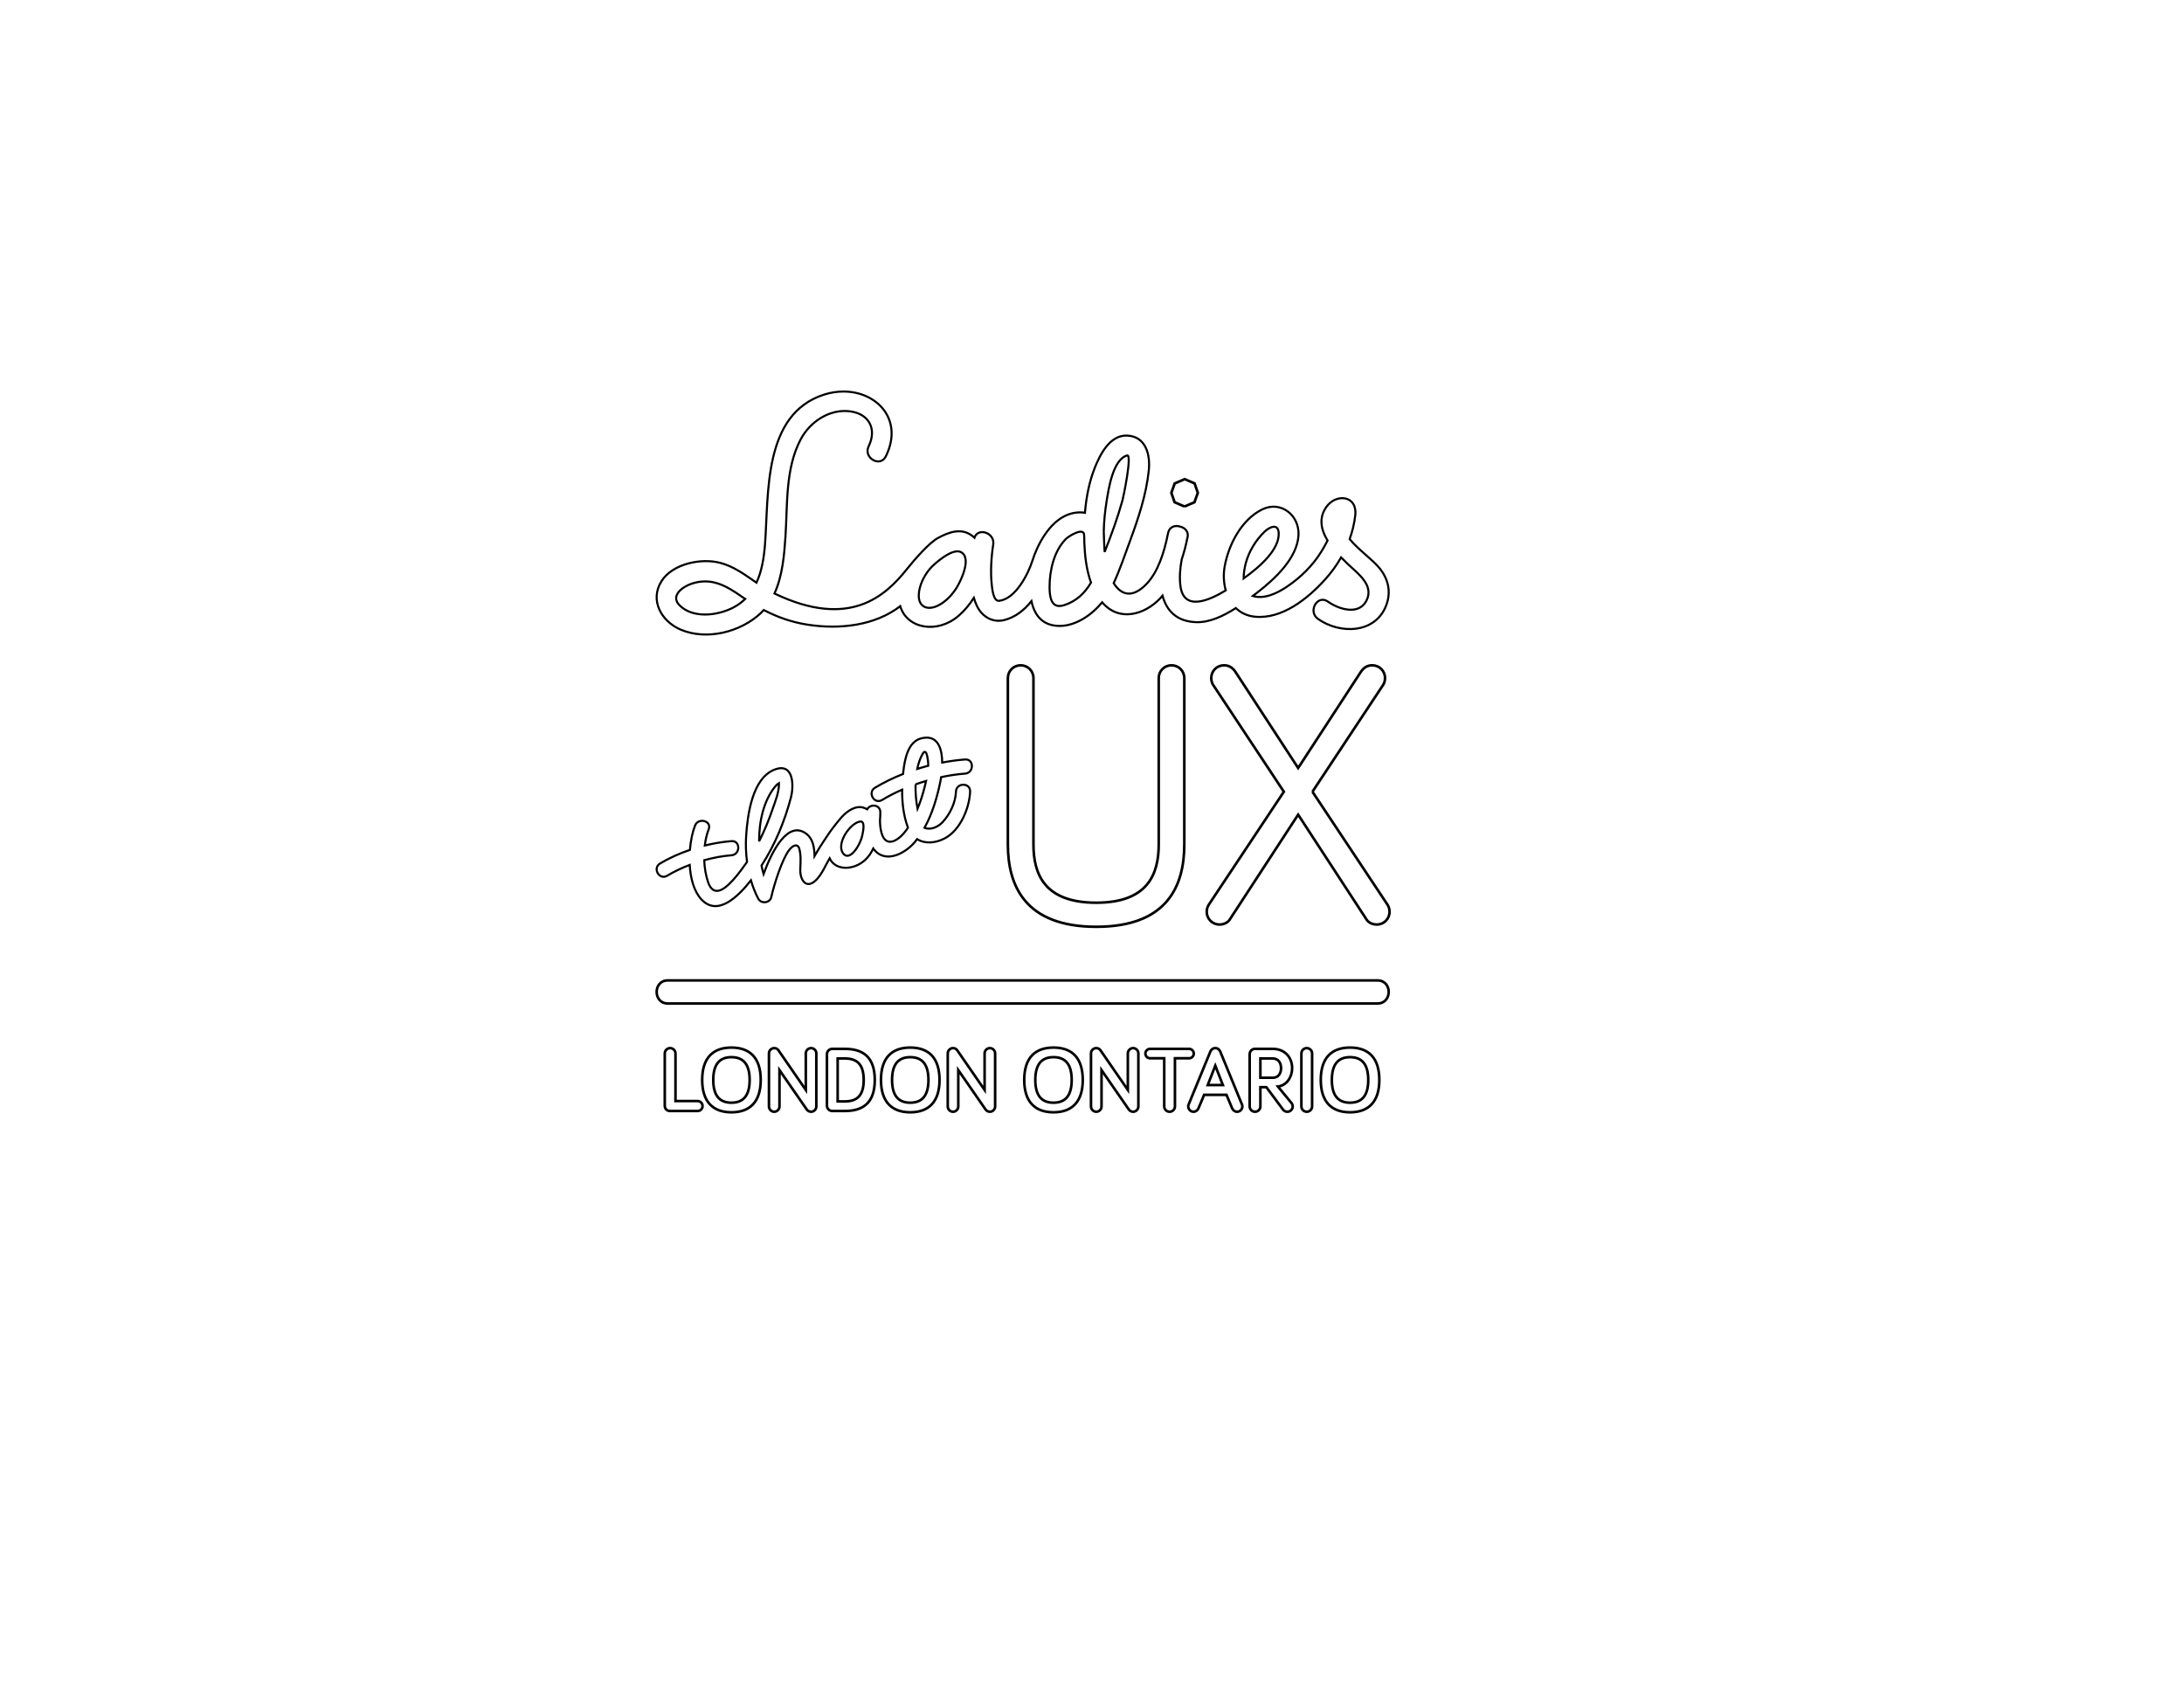
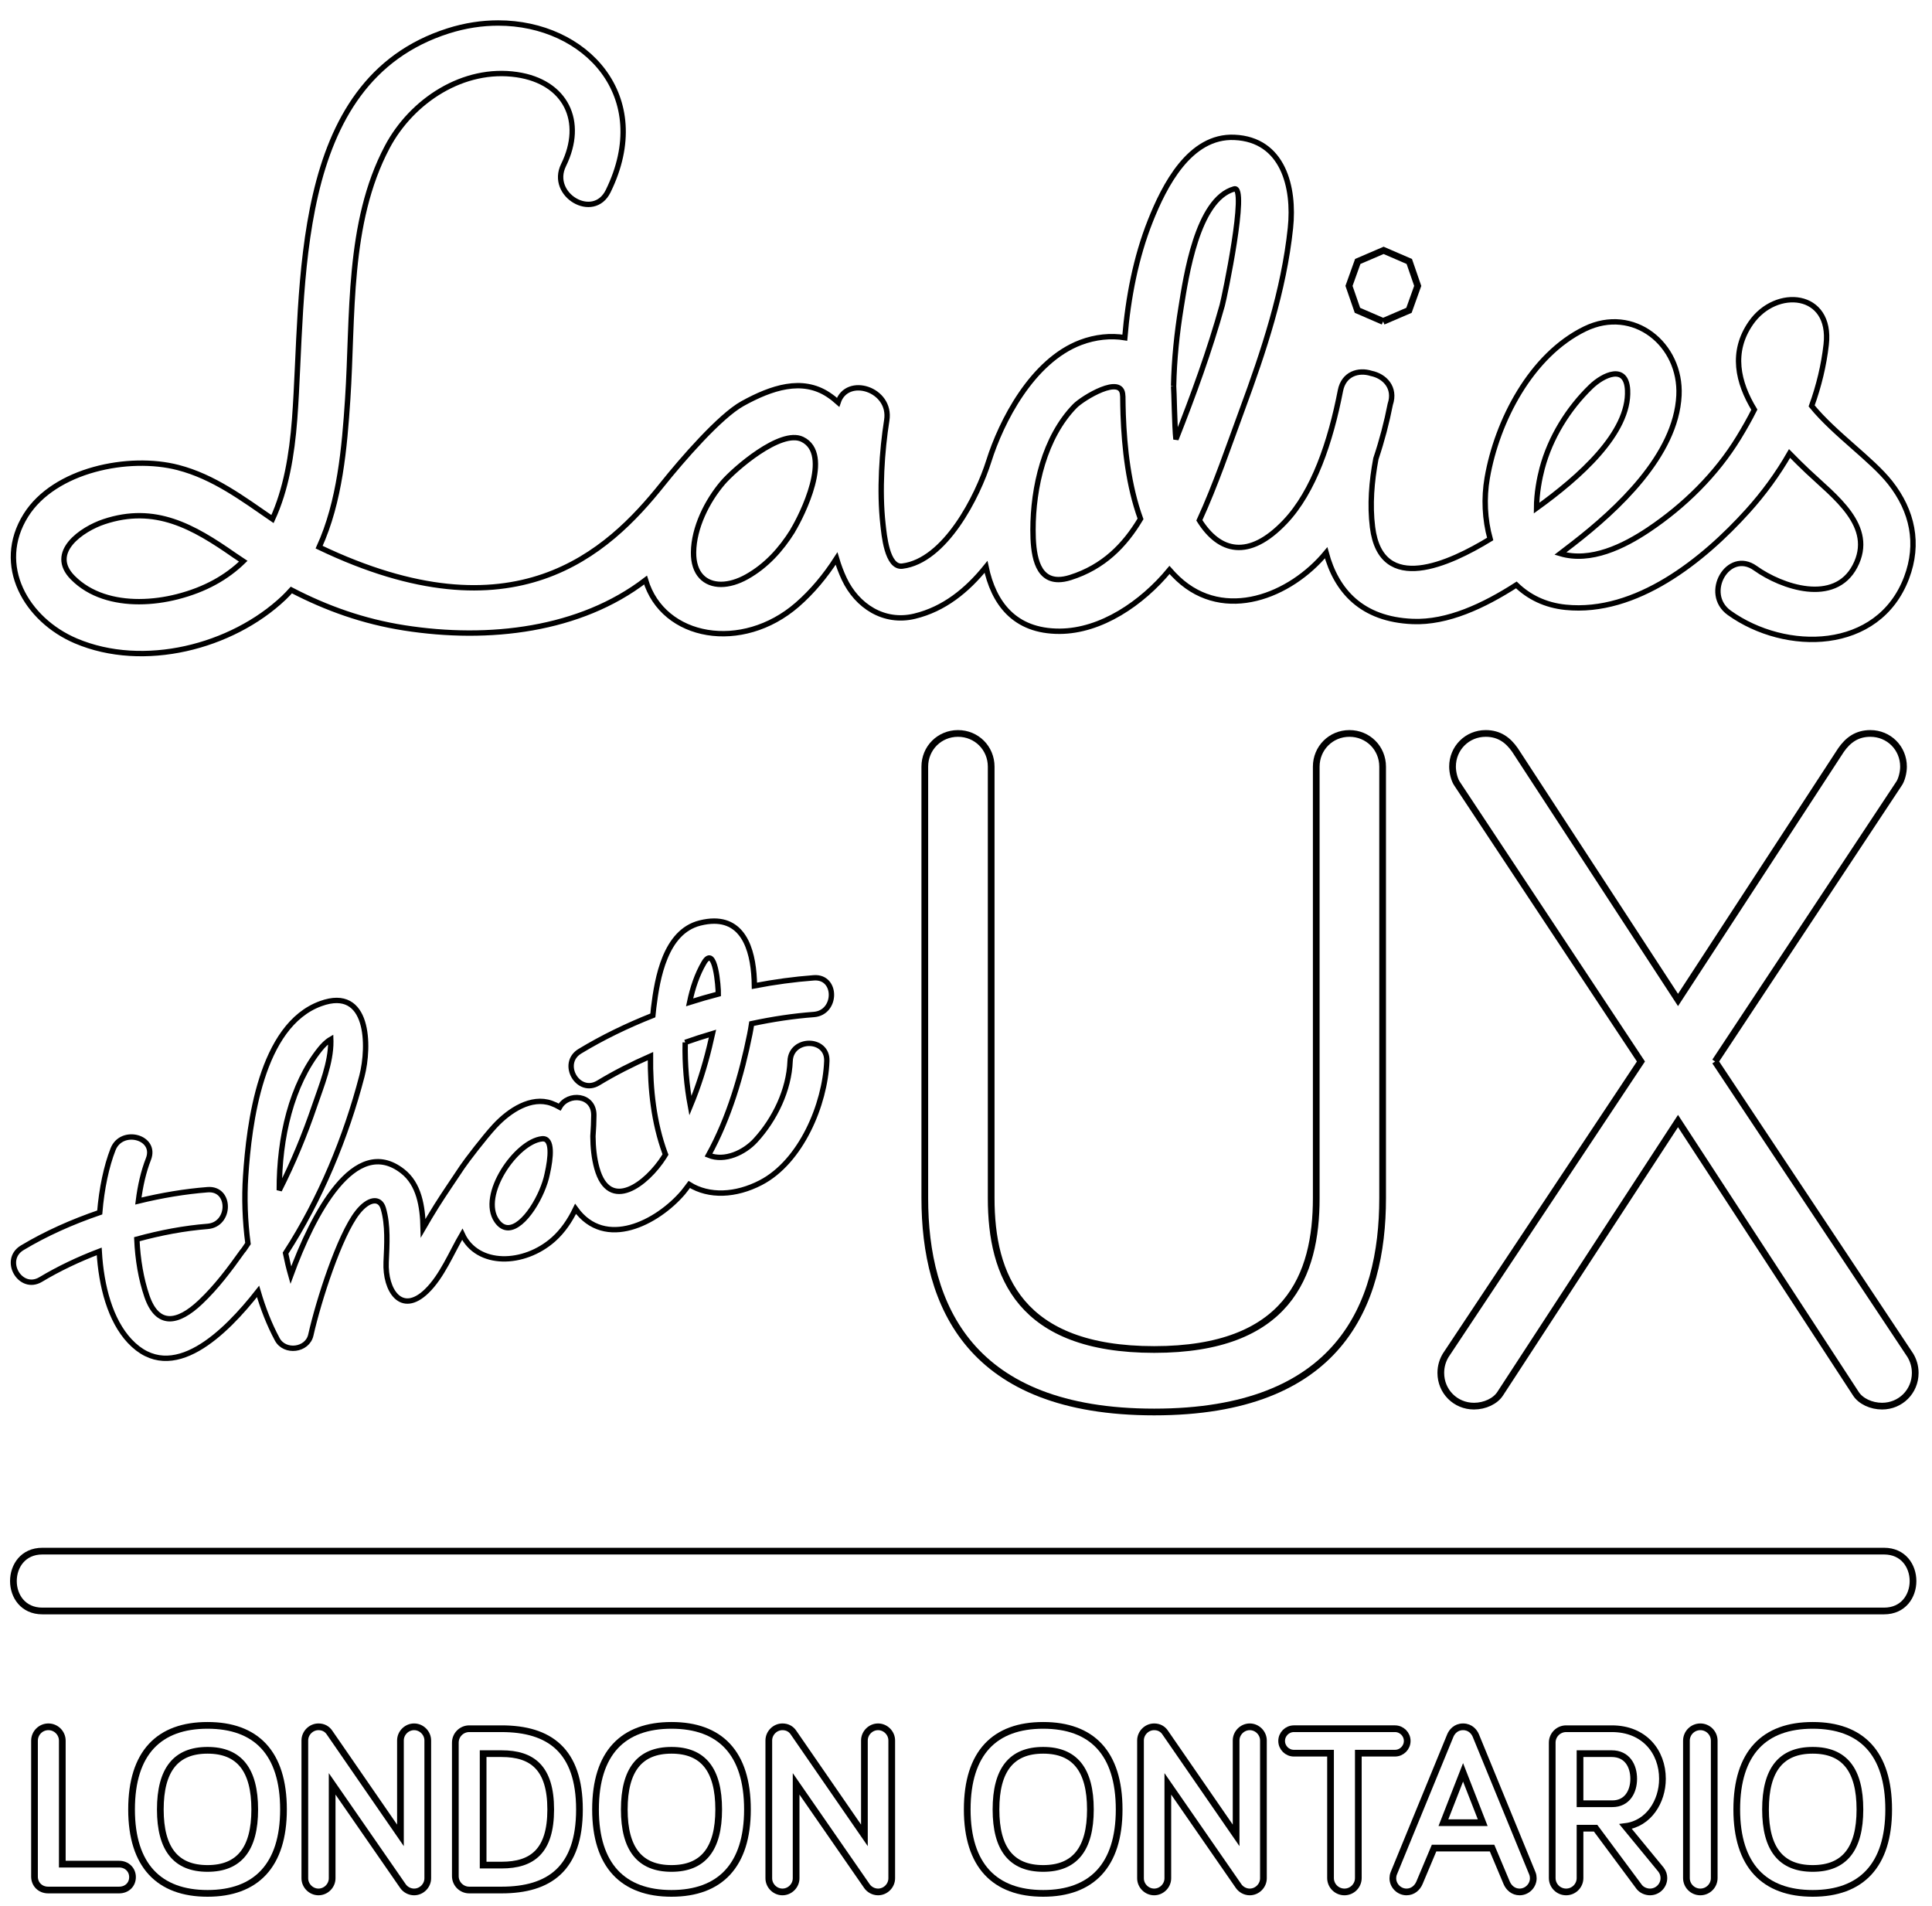
- <svg xmlns="http://www.w3.org/2000/svg" width="792.001pt" height="612.001pt">
+ <svg xmlns="http://www.w3.org/2000/svg" viewBox="315 185 360 355" width="200pt">
  <defs>
    <clipPath id="clippath0" clipPathUnits="userSpaceOnUse">
      <path fill="none" stroke="#000" d="M-316.719 -473.207L673.283 -473.207L673.283 291.794L-316.719 291.794L-316.719 -473.207Z" />
    </clipPath>
    <clipPath id="clippath1" clipPathUnits="userSpaceOnUse">
      <path fill="none" stroke="#000" d="M-582.693 -320.865L407.309 -320.865L407.309 444.136L-582.693 444.136L-582.693 -320.865Z" />
    </clipPath>
    <clipPath id="clippath2" clipPathUnits="userSpaceOnUse">
      <path fill="none" stroke="#000" d="M-486.542 -320.866L503.459 -320.866L503.459 444.136L-486.542 444.136L-486.542 -320.866Z" />
    </clipPath>
    <clipPath id="clippath3" clipPathUnits="userSpaceOnUse">
      <path fill="none" stroke="#000" d="M130.188 2.645C123.745 4.275 122.258 12.867 121.585 18.404C121.526 18.881 121.486 19.372 121.435 19.855C116.626 21.755 112.026 23.989 107.836 26.53C104.071 28.81 107.506 34.721 111.286 32.431C114.3 30.605 117.568 28.938 120.986 27.439C120.921 33.615 121.628 39.888 123.696 45.529C123.726 45.606 123.763 45.675 123.793 45.753C123.695 45.911 123.608 46.071 123.508 46.228C120.319 51.238 113.318 56.653 111.001 48.3C110.48 46.421 110.283 44.39 110.268 42.371C110.37 41.013 110.426 39.69 110.436 38.451C110.468 34.583 105.624 34.18 104.066 36.936C103.59 36.668 103.088 36.425 102.53 36.226C98.79 34.895 94.733 37.496 91.968 40.476C90.09 42.494 86.614 47.044 85.914 48.104C84.311 50.529 82.651 52.906 81.103 55.374C80.25 56.73 79.436 58.114 78.631 59.503C78.539 55.384 77.86 51.281 74.81 48.894C65.86 41.893 58.076 56.993 53.974 68.246C53.596 66.918 53.275 65.546 52.993 64.149C59.458 54.173 64.273 42.528 67.225 31.153C68.666 25.601 68.595 14.377 59.558 17.652C48.355 21.709 46.198 40.099 45.555 49.815C45.286 53.84 45.431 58.108 45.99 62.356C45.736 62.731 45.488 63.115 45.226 63.486C45.136 63.591 45.046 63.688 44.963 63.805C42.556 67.179 40.151 70.414 37.128 73.274C32.886 77.285 29.125 77.875 27.161 72.176C26.065 68.99 25.448 65.305 25.282 61.549C29.706 60.333 34.189 59.493 38.466 59.16C42.831 58.818 42.865 51.98 38.466 52.325C34.249 52.653 29.889 53.38 25.564 54.439C25.911 51.668 26.509 48.989 27.44 46.619C29.051 42.509 22.438 40.746 20.849 44.799C19.613 47.95 18.731 52.123 18.367 56.566C13.252 58.31 8.324 60.505 3.921 63.149C0.146 65.415 3.583 71.325 7.37 69.053C10.701 67.054 14.404 65.291 18.271 63.82C18.651 70.363 20.343 76.668 23.941 80.518C31.864 89 41.878 78.906 47.87 71.276C48.793 74.418 49.96 77.448 51.456 80.216C52.835 82.765 57.058 82.275 57.703 79.4C59.153 72.949 63.038 60.889 66.371 56.6C68.443 53.935 70.58 53.701 71.2 55.8C72.125 58.933 71.879 62.569 71.736 65.793C71.499 71.101 74.571 75.779 79.28 71.236C82.149 68.468 83.928 64.023 85.918 60.626C88.739 66.695 97.419 66.464 102.918 61.581C104.636 60.051 105.979 58.088 107.03 55.898C112.531 63.551 122.291 58.451 127.073 52.84C127.478 52.364 127.831 51.844 128.211 51.348C131.909 53.666 136.891 53.42 141.53 51.016C149.057 47.114 153.534 36.428 153.848 28.36C154.017 23.95 147.184 23.966 147.01 28.36C146.801 33.749 144.153 39.231 140.546 43.15C138.503 45.373 134.839 47.143 131.801 45.891C135.646 38.938 137.988 30.836 139.491 23.378C139.609 22.789 139.728 22.116 139.839 21.389C143.759 20.55 147.662 19.964 151.422 19.686C155.792 19.365 155.823 12.525 151.422 12.852C147.808 13.121 144.093 13.624 140.359 14.342C140.291 8.345 138.698 2.285 132.851 2.284C132.046 2.284 131.16 2.4 130.188 2.645M130.948 10.061C133.069 6.448 133.654 14.678 133.631 15.874C131.841 16.343 130.054 16.855 128.28 17.418C128.843 14.704 129.704 12.184 130.948 10.061M127.465 24.884C129.144 24.29 130.844 23.74 132.555 23.234C132.369 24.071 132.171 24.902 131.971 25.729C131.069 29.464 129.894 33.144 128.423 36.699C127.743 33.054 127.363 28.946 127.465 24.884M59.399 26.164C59.944 25.483 60.628 24.766 61.415 24.309C61.419 24.422 61.421 24.549 61.423 24.704C61.453 28.69 59.659 33.005 58.395 36.711C56.59 42.024 54.404 47.329 51.824 52.414C51.789 42.575 54.123 32.759 59.399 26.164M92.35 58.114C89.038 53.348 95.994 43.354 100.774 42.845C102.873 42.621 102.404 46.47 101.761 49.344C100.979 53.346 97.448 59.411 94.46 59.413C93.705 59.413 92.984 59.024 92.35 58.114Z" />
    </clipPath>
    <clipPath id="clippath4" clipPathUnits="userSpaceOnUse">
      <path fill="none" stroke="#000" d="M-565.586 -230.863L424.416 -230.863L424.416 534.139L-565.586 534.139L-565.586 -230.863Z" />
    </clipPath>
    <clipPath id="clippath5" clipPathUnits="userSpaceOnUse">
      <path fill="none" stroke="#000" d="M83.314 3.751C53.695 13.161 56.531 51.569 54.685 76.075C54.17 82.886 53.049 89.299 50.559 94.706C45.004 90.894 39.615 86.83 32.956 85.103C23.78 82.726 9.923 85.514 4.605 94.01C-1.219 103.316 4.674 113.484 13.932 117.413C26.511 122.753 42.951 118.571 52.656 109.393C53.154 108.923 53.614 108.424 54.07 107.925C60.605 111.324 67.483 113.783 75.1 114.978C90.941 117.464 107.889 115.411 120.071 106.075C123.35 117.061 138.075 119.57 148.328 110.673C151.157 108.216 153.582 105.279 155.659 102.054C156.047 103.359 156.517 104.624 157.088 105.841C159.473 110.911 164.492 114.181 170.208 112.804C175.707 111.481 180.005 107.969 183.514 103.615C184.91 110.265 188.732 115.645 197.24 115.611C204.93 115.58 212.564 110.414 217.705 104.186C218.207 104.759 218.73 105.313 219.292 105.836C227.962 113.93 240.24 109.036 246.889 100.99C248.797 108.081 253.51 113.398 263.014 113.789C269.499 114.056 276.259 110.878 282.334 106.978C284.662 109.224 287.703 110.76 291.508 111.145C304.672 112.474 317.179 102.359 325.423 93.234C328.394 89.949 331.034 86.343 333.241 82.494C334.407 83.694 335.557 84.804 336.607 85.804C341.507 90.461 349.369 96.018 345.418 103.515C341.613 110.736 331.783 107.38 326.863 103.861C321.807 100.24 317.007 108.591 322.007 112.173C332.494 119.683 349.791 119.524 355.043 105.649C357.451 99.294 356.156 93.2 351.983 87.911C348.552 83.561 341.647 78.879 337.358 73.626C338.689 69.939 339.628 66.109 340.069 62.189C341.182 52.379 330.713 51.445 326.046 58.159C322.273 63.583 323.598 69.248 326.678 74.326C325.789 76.106 324.797 77.835 323.764 79.531C319.593 86.376 313.604 92.253 306.973 96.691C302.342 99.791 296.188 102.819 290.532 101.139C291.367 100.501 292.18 99.871 292.954 99.274C301.108 92.95 312.089 82.843 312.636 71.678C313.102 62.138 304.139 54.901 295.136 59.261C285.07 64.135 278.717 76.48 276.902 87.053C276.259 90.795 276.437 94.786 277.455 98.424C269.942 103.008 257.133 108.996 255.533 96.225C255.013 92.078 255.36 87.731 256.159 83.465C257.292 80.094 258.185 76.671 258.838 73.331C259.877 70.224 257.79 68.076 255.299 67.57C252.927 66.813 250.169 67.634 249.555 70.773C247.707 80.308 244.562 89.613 239.253 95.203C232.439 102.38 226.954 100.831 223.268 94.941C226.309 88.311 228.705 81.201 231.205 74.426C235.25 63.465 239.009 52.16 240.237 40.49C241.044 32.844 238.864 24 229.812 23.594C221.444 23.215 216.708 32.69 214.14 39.146C211.438 45.948 209.998 53.42 209.373 60.911C206.76 60.481 203.888 60.768 201.154 61.801C192.047 65.246 186.318 76.633 184.034 83.899C181.977 90.44 175.92 102.495 167.915 103.475C165.037 103.828 164.52 97.508 164.313 95.688C163.604 89.43 164.127 81.948 165.019 76.291C165.93 70.521 157.618 67.876 155.949 72.949C155.393 72.449 154.783 71.975 154.118 71.533C149.237 68.315 143.55 70.21 138.143 73.195C133.923 75.525 126.831 83.708 123.198 88.253C113.015 100.996 95.631 117.359 59.248 99.941C63.126 91.476 63.98 81.301 64.568 72.431C65.599 56.881 64.434 39.559 71.948 25.375C76.508 16.775 86.131 10.443 96.1 11.908C105.214 13.249 108.784 20.63 104.789 28.765C102.064 34.315 110.366 39.195 113.1 33.624C121.796 15.911 108.9 2.286 92.608 2.286C89.588 2.286 86.451 2.754 83.314 3.751M218.468 69.944C218.567 64.975 219.09 60.024 219.853 55.32C220.768 49.674 222.848 35.111 229.765 33.198C232.307 32.495 227.937 53.428 227.53 54.876C225.163 63.353 222.138 71.649 218.902 79.844C218.644 77.58 218.548 70.505 218.468 69.944M287.133 85.274C288.659 79.538 291.974 74.164 296.217 70.054C298.526 67.819 302.822 65.789 303.058 70.683C303.442 78.683 293.999 86.981 286.093 92.671C286.105 89.895 286.654 87.08 287.133 85.274M192.268 96.72C192.268 88.8 194.388 79.484 200.069 73.654C201.509 72.175 208.904 67.644 208.984 71.7C208.985 71.754 208.999 71.798 209.003 71.85C209.017 73.003 209.03 74.155 209.073 75.29C209.299 81.463 210.054 88.45 212.302 94.675C209.348 99.623 205.399 103.654 199.232 105.598C198.399 105.861 197.665 105.981 197.017 105.981C192.822 105.981 192.268 100.926 192.268 96.72M129.018 100.903C129.068 96.31 131.539 91.359 134.46 87.94C136.591 85.443 145.228 77.925 149.259 79.845C154.975 82.568 149.192 94.056 147.535 96.786C147.507 96.834 147.494 96.88 147.467 96.93C145.309 100.384 142.579 103.41 138.96 105.445C137.27 106.396 135.605 106.875 134.135 106.875C134.134 106.875 134.133 106.875 134.133 106.875C131.153 106.875 128.975 104.905 129.018 100.903M13.344 105.621C8.668 100.9 15.07 96.561 19.17 95.198C28.699 92.028 35.808 96.115 43.438 101.44C43.993 101.828 44.554 102.183 45.114 102.559C42.049 105.551 38.054 107.839 32.809 109.178C30.568 109.749 28.128 110.098 25.691 110.098C21.122 110.098 16.564 108.876 13.344 105.621Z" />
    </clipPath>
  </defs>
  <g id="g10">
    <g id="g12" transform="translate(316.719, 473.207)" fill="none">
      <g id="g14" transform="" fill="none" clip-path="url(#clippath0)">
        <g id="g68" transform="translate(321.119, 32.4629)" fill="none">
          <path id="path70" transform="matrix(1.25 0 0 -1.25 0.781251 32.0813)" fill="none" stroke="#000" d="M4.286 12.502C4.286 6.608 6.608 3.715 11.323 3.715C16.038 3.715 18.36 6.608 18.36 12.502C18.36 18.432 16.038 21.325 11.323 21.325C6.608 21.325 4.286 18.432 4.286 12.502M1.77636e-15 12.502C1.77636e-15 20.968 4.107 25.04 11.323 25.04C18.539 25.04 22.646 20.968 22.646 12.502C22.646 4.144 18.539 0 11.323 0C4.107 0 0 4.144 0 12.502" />
        </g>
        <g id="g64" transform="translate(311.741, 32.7303)" fill="none">
          <path id="path66" transform="matrix(1.25 0 0 -1.25 0.781251 31.5463)" fill="none" stroke="#000" d="M4.144 2.072C4.144 0.928 3.215 0 2.072 0C0.929 0 0 0.928 0 2.072L0 22.54C0 23.683 0.929 24.612 2.072 24.612C3.215 24.612 4.144 23.683 4.144 22.54Z" />
        </g>
        <g id="g60" transform="translate(286.734, 33.0877)" fill="none">
          <path id="path62" transform="matrix(1.25 0 0 -1.25 0.781251 31.1888)" fill="none" stroke="#000" d="M4.144 20.611L4.144 13.145L8.966 13.145C11.181 13.145 12.145 14.967 12.145 16.86C12.145 18.789 11.181 20.611 8.859 20.611ZM4.144 9.502L4.144 2.072C4.144 0.928 3.215 0 2.072 0C0.929 0 0 0.928 0 2.072L0 22.255C0 23.397 0.929 24.326 2.072 24.326L8.895 24.326C13.717 24.326 16.432 20.897 16.432 16.86C16.432 13.466 14.36 10.18 10.931 9.752L16.217 3.322C16.539 2.893 16.646 2.465 16.646 2.072C16.646 0.928 15.717 0 14.575 0C13.967 0 13.324 0.286 12.967 0.751L6.465 9.502Z" />
        </g>
        <g id="g56" transform="translate(257.038, 32.7303)" fill="none">
          <path id="path58" transform="matrix(1.25 0 0 -1.25 0.781251 31.5463)" fill="none" stroke="#000" d="M10.466 17.825L7.537 10.323L13.396 10.323ZM6.144 6.537L3.965 1.357C3.644 0.607 2.965 0 2.036 0C0.929 0 0 0.929 0 2.036C0 2.251 0.036 2.536 0.143 2.786L8.573 23.326C8.787 23.826 9.359 24.612 10.466 24.612C11.573 24.612 12.146 23.826 12.36 23.326L20.789 2.786C20.897 2.536 20.933 2.251 20.933 2.036C20.933 0.929 20.004 0 18.897 0C17.968 0 17.289 0.607 16.968 1.357L14.788 6.537Z" />
        </g>
        <g id="g52" transform="translate(236.316, 33.0873)" fill="none">
          <path id="path54" transform="matrix(1.25 0 0 -1.25 0.781251 31.1901)" fill="none" stroke="#000" d="M11.431 20.683L11.431 2.073C11.431 0.929 10.502 0 9.36 0C8.216 0 7.287 0.929 7.287 2.073L7.287 20.683L1.823 20.683C0.822 20.683 0 21.504 0 22.505C0 23.505 0.822 24.327 1.823 24.327L16.897 24.327C17.897 24.327 18.718 23.505 18.718 22.505C18.718 21.504 17.897 20.683 16.897 20.683Z" />
        </g>
        <g id="g48" transform="translate(210.016, 32.7304)" fill="none">
          <path id="path50" transform="matrix(1.25 0 0 -1.25 0.781251 31.5463)" fill="none" stroke="#000" d="M18.324 22.576L18.324 2.036C18.324 0.929 17.395 0 16.288 0C15.609 0 14.967 0.357 14.609 0.893L4.072 16.11L4.072 2.036C4.072 0.929 3.143 0 2.036 0C0.928 0 0 0.929 0 2.036L0 22.576C0 23.683 0.928 24.612 2.036 24.612C2.75 24.612 3.322 24.291 3.678 23.755L14.252 8.43L14.252 22.576C14.252 23.683 15.181 24.612 16.288 24.612C17.395 24.612 18.324 23.683 18.324 22.576" />
        </g>
        <g id="g44" transform="translate(177.729, 32.4629)" fill="none">
          <path id="path46" transform="matrix(1.25 0 0 -1.25 0.781251 32.0813)" fill="none" stroke="#000" d="M4.287 12.502C4.287 6.608 6.608 3.715 11.323 3.715C16.039 3.715 18.36 6.608 18.36 12.502C18.36 18.432 16.039 21.325 11.323 21.325C6.608 21.325 4.287 18.432 4.287 12.502M8.88178e-16 12.502C8.88178e-16 20.968 4.108 25.04 11.323 25.04C18.539 25.04 22.647 20.968 22.647 12.502C22.647 4.144 18.539 0 11.323 0C4.108 0 0 4.144 0 12.502" />
        </g>
        <g id="g40" transform="translate(140.755, 32.7304)" fill="none">
          <path id="path42" transform="matrix(1.25 0 0 -1.25 0.781251 31.5463)" fill="none" stroke="#000" d="M18.325 22.576L18.325 2.036C18.325 0.929 17.396 0 16.289 0C15.61 0 14.967 0.357 14.61 0.893L4.072 16.11L4.072 2.036C4.072 0.929 3.143 0 2.036 0C0.929 0 0 0.929 0 2.036L0 22.576C0 23.683 0.929 24.612 2.036 24.612C2.751 24.612 3.322 24.291 3.679 23.755L14.253 8.43L14.253 22.576C14.253 23.683 15.181 24.612 16.289 24.612C17.396 24.612 18.325 23.683 18.325 22.576" />
        </g>
        <g id="g36" transform="translate(108.467, 32.4629)" fill="none">
          <path id="path38" transform="matrix(1.25 0 0 -1.25 0.781251 32.0813)" fill="none" stroke="#000" d="M4.287 12.502C4.287 6.608 6.609 3.715 11.324 3.715C16.039 3.715 18.361 6.608 18.361 12.502C18.361 18.432 16.039 21.325 11.324 21.325C6.609 21.325 4.287 18.432 4.287 12.502M8.88178e-16 12.502C8.88178e-16 20.968 4.108 25.04 11.324 25.04C18.539 25.04 22.647 20.968 22.647 12.502C22.647 4.144 18.539 0 11.324 0C4.108 0 0 4.144 0 12.502" />
        </g>
        <g id="g32" transform="translate(82.3449, 33.0882)" fill="none">
          <path id="path34" transform="matrix(1.25 0 0 -1.25 0.781251 30.8313)" fill="none" stroke="#000" d="M4.144 3.715L6.894 3.715C11.467 3.715 14.217 5.787 14.217 12.002C14.217 18.218 11.467 20.325 6.894 20.325L4.144 20.325ZM6.894 24.04C14.003 24.04 18.503 20.825 18.503 12.002C18.503 3.179 14.003 0 6.894 0L2.072 0C0.929 0 0 0.929 0 2.072L0 21.969C0 23.111 0.929 24.04 2.072 24.04Z" />
        </g>
        <g id="g28" transform="translate(54.3012, 32.7304)" fill="none">
          <path id="path30" transform="matrix(1.25 0 0 -1.25 0.781251 31.5463)" fill="none" stroke="#000" d="M18.325 22.576L18.325 2.036C18.325 0.929 17.396 0 16.289 0C15.61 0 14.967 0.357 14.61 0.893L4.072 16.11L4.072 2.036C4.072 0.929 3.143 0 2.036 0C0.929 0 0 0.929 0 2.036L0 22.576C0 23.683 0.929 24.612 2.036 24.612C2.751 24.612 3.322 24.291 3.679 23.755L14.253 8.43L14.253 22.576C14.253 23.683 15.181 24.612 16.289 24.612C17.396 24.612 18.325 23.683 18.325 22.576" />
        </g>
        <g id="g24" transform="translate(22.0147, 32.4629)" fill="none">
          <path id="path26" transform="matrix(1.25 0 0 -1.25 0.781251 32.0813)" fill="none" stroke="#000" d="M4.287 12.502C4.287 6.608 6.609 3.715 11.324 3.715C16.039 3.715 18.361 6.608 18.361 12.502C18.361 18.432 16.039 21.325 11.324 21.325C6.609 21.325 4.287 18.432 4.287 12.502M8.88178e-16 12.502C8.88178e-16 20.968 4.108 25.04 11.324 25.04C18.539 25.04 22.647 20.968 22.647 12.502C22.647 4.144 18.539 0 11.324 0C4.108 0 0 4.144 0 12.502" />
        </g>
        <g id="g20" transform="translate(3.92901, 32.7299)" fill="none">
          <path id="path22" transform="matrix(1.25 0 0 -1.25 0.781251 31.1888)" fill="none" stroke="#000" d="M12.61 3.857C13.789 3.857 14.61 3.001 14.61 1.928C14.61 0.821 13.789 0 12.61 0L2.036 0C0.858 0 0 0.857 0 2L0 22.253C0 23.397 0.929 24.326 2.072 24.326C3.215 24.326 4.144 23.397 4.144 22.253L4.144 3.857Z" />
        </g>
        <g id="g72" transform="" fill="none">
          <path id="path74" transform="matrix(1.25 0 0 -1.25 0.781251 11.9325)" fill="none" stroke="#000" fill-rule="evenodd" d="M278.856 8.921L158.846 8.921L150.217 8.921L7.35 8.921L4.314 8.921C-1.438 8.921 -1.438 0 4.314 0L124.325 0L132.954 0L275.82 0L278.856 0C284.608 0 284.608 8.921 278.856 8.921" />
        </g>
      </g>
    </g>
    <g id="g144" transform="translate(582.693, 320.865)" fill="none">
      <g id="g146" transform="" fill="none" clip-path="url(#clippath1)">
        <g id="g152" transform="" fill="none">
          <path id="path154" transform="matrix(1.25 0 0 -1.25 0.781251 126.109)" fill="none" stroke="#000" fill-rule="evenodd" d="M40.89 51.367L68.246 92.695C68.683 93.276 68.974 94.441 68.974 95.313C68.974 98.078 66.792 100.262 64.028 100.262C61.989 100.262 60.679 99.245 59.66 97.788L35.36 60.537L11.059 97.788C10.041 99.245 8.732 100.262 6.695 100.262C3.927 100.262 1.746 98.078 1.746 95.313C1.746 94.441 2.037 93.276 2.473 92.695L29.833 51.367L0.727 7.57C0.29 6.841 0 5.967 0 4.949C0 2.186 2.183 0 4.947 0C6.548 0 8.148 0.729 8.876 1.894L35.36 42.493L61.845 1.894C62.571 0.729 64.172 0 65.772 0C68.539 0 70.721 2.186 70.721 4.949C70.721 5.967 70.429 6.841 69.993 7.57L40.89 51.367" />
        </g>
      </g>
    </g>
    <g id="g120" transform="translate(486.542, 320.866)" fill="none">
      <g id="g122" transform="" fill="none" clip-path="url(#clippath2)">
        <g id="g128" transform="" fill="none">
          <path id="path130" transform="matrix(1.25 0 0 -1.25 0.781251 127.2)" fill="none" stroke="#000" fill-rule="evenodd" d="M63.3 101.135C60.534 101.135 58.352 98.951 58.352 96.186L58.352 31.871C58.352 20.373 54.133 9.315 34.196 9.315C14.114 9.315 9.895 20.373 9.895 31.871L9.895 96.186C9.895 98.951 7.711 101.135 4.947 101.135C2.183 101.135 0 98.951 0 96.186L0 31.871C0 15.862 6.694 0 34.196 0C61.699 0 68.247 15.862 68.247 31.871L68.247 96.186C68.247 98.951 66.066 101.135 63.3 101.135" />
        </g>
      </g>
    </g>
    <g id="g190" transform="translate(315.216, 354.326)" fill="none">
      <path fill="none" stroke="#000" d="M130.188 2.645C123.745 4.275 122.258 12.867 121.585 18.404C121.526 18.881 121.486 19.372 121.435 19.855C116.626 21.755 112.026 23.989 107.836 26.53C104.071 28.81 107.506 34.721 111.286 32.431C114.3 30.605 117.568 28.938 120.986 27.439C120.921 33.615 121.628 39.888 123.696 45.529C123.726 45.606 123.763 45.675 123.793 45.753C123.695 45.911 123.608 46.071 123.508 46.228C120.319 51.238 113.318 56.653 111.001 48.3C110.48 46.421 110.283 44.39 110.268 42.371C110.37 41.013 110.426 39.69 110.436 38.451C110.468 34.583 105.624 34.18 104.066 36.936C103.59 36.668 103.088 36.425 102.53 36.226C98.79 34.895 94.733 37.496 91.968 40.476C90.09 42.494 86.614 47.044 85.914 48.104C84.311 50.529 82.651 52.906 81.103 55.374C80.25 56.73 79.436 58.114 78.631 59.503C78.539 55.384 77.86 51.281 74.81 48.894C65.86 41.893 58.076 56.993 53.974 68.246C53.596 66.918 53.275 65.546 52.993 64.149C59.458 54.173 64.273 42.528 67.225 31.153C68.666 25.601 68.595 14.377 59.558 17.652C48.355 21.709 46.198 40.099 45.555 49.815C45.286 53.84 45.431 58.108 45.99 62.356C45.736 62.731 45.488 63.115 45.226 63.486C45.136 63.591 45.046 63.688 44.963 63.805C42.556 67.179 40.151 70.414 37.128 73.274C32.886 77.285 29.125 77.875 27.161 72.176C26.065 68.99 25.448 65.305 25.282 61.549C29.706 60.333 34.189 59.493 38.466 59.16C42.831 58.818 42.865 51.98 38.466 52.325C34.249 52.653 29.889 53.38 25.564 54.439C25.911 51.668 26.509 48.989 27.44 46.619C29.051 42.509 22.438 40.746 20.849 44.799C19.613 47.95 18.731 52.123 18.367 56.566C13.252 58.31 8.324 60.505 3.921 63.149C0.146 65.415 3.583 71.325 7.37 69.053C10.701 67.054 14.404 65.291 18.271 63.82C18.651 70.363 20.343 76.668 23.941 80.518C31.864 89 41.878 78.906 47.87 71.276C48.793 74.418 49.96 77.448 51.456 80.216C52.835 82.765 57.058 82.275 57.703 79.4C59.153 72.949 63.038 60.889 66.371 56.6C68.443 53.935 70.58 53.701 71.2 55.8C72.125 58.933 71.879 62.569 71.736 65.793C71.499 71.101 74.571 75.779 79.28 71.236C82.149 68.468 83.928 64.023 85.918 60.626C88.739 66.695 97.419 66.464 102.918 61.581C104.636 60.051 105.979 58.088 107.03 55.898C112.531 63.551 122.291 58.451 127.073 52.84C127.478 52.364 127.831 51.844 128.211 51.348C131.909 53.666 136.891 53.42 141.53 51.016C149.057 47.114 153.534 36.428 153.848 28.36C154.017 23.95 147.184 23.966 147.01 28.36C146.801 33.749 144.153 39.231 140.546 43.15C138.503 45.373 134.839 47.143 131.801 45.891C135.646 38.938 137.988 30.836 139.491 23.378C139.609 22.789 139.728 22.116 139.839 21.389C143.759 20.55 147.662 19.964 151.422 19.686C155.792 19.365 155.823 12.525 151.422 12.852C147.808 13.121 144.093 13.624 140.359 14.342C140.291 8.345 138.698 2.285 132.851 2.284C132.046 2.284 131.16 2.4 130.188 2.645M130.948 10.061C133.069 6.448 133.654 14.678 133.631 15.874C131.841 16.343 130.054 16.855 128.28 17.418C128.843 14.704 129.704 12.184 130.948 10.061M127.465 24.884C129.144 24.29 130.844 23.74 132.555 23.234C132.369 24.071 132.171 24.902 131.971 25.729C131.069 29.464 129.894 33.144 128.423 36.699C127.743 33.054 127.363 28.946 127.465 24.884M59.399 26.164C59.944 25.483 60.628 24.766 61.415 24.309C61.419 24.422 61.421 24.549 61.423 24.704C61.453 28.69 59.659 33.005 58.395 36.711C56.59 42.024 54.404 47.329 51.824 52.414C51.789 42.575 54.123 32.759 59.399 26.164M92.35 58.114C89.038 53.348 95.994 43.354 100.774 42.845C102.873 42.621 102.404 46.47 101.761 49.344C100.979 53.346 97.448 59.411 94.46 59.413C93.705 59.413 92.984 59.024 92.35 58.114Z" />
    </g>
    <g id="g200" transform="translate(565.586, 230.863)" fill="none">
      <g id="g202" transform="" fill="none" clip-path="url(#clippath4)">
        <g id="g208" transform="" fill="none">
          <path id="path210" transform="matrix(1.25 0 0 -1.25 0.781385 14.0213)" fill="none" stroke="#000" fill-rule="evenodd" d="M5.083 0L8.939 1.655L10.243 5.296L8.987 8.937L5.159 10.592L1.304 8.937L0 5.296L1.257 1.655L5.083 0" />
        </g>
      </g>
    </g>
    <g id="g110" transform="translate(315.216, 186.999)" fill="none">
      <path fill="none" stroke="#000" d="M83.314 3.751C53.695 13.161 56.531 51.569 54.685 76.075C54.17 82.886 53.049 89.299 50.559 94.706C45.004 90.894 39.615 86.83 32.956 85.103C23.78 82.726 9.923 85.514 4.605 94.01C-1.219 103.316 4.674 113.484 13.932 117.413C26.511 122.753 42.951 118.571 52.656 109.393C53.154 108.923 53.614 108.424 54.07 107.925C60.605 111.324 67.483 113.783 75.1 114.978C90.941 117.464 107.889 115.411 120.071 106.075C123.35 117.061 138.075 119.57 148.328 110.673C151.157 108.216 153.582 105.279 155.659 102.054C156.047 103.359 156.517 104.624 157.088 105.841C159.473 110.911 164.492 114.181 170.208 112.804C175.707 111.481 180.005 107.969 183.514 103.615C184.91 110.265 188.732 115.645 197.24 115.611C204.93 115.58 212.564 110.414 217.705 104.186C218.207 104.759 218.73 105.313 219.292 105.836C227.962 113.93 240.24 109.036 246.889 100.99C248.797 108.081 253.51 113.398 263.014 113.789C269.499 114.056 276.259 110.878 282.334 106.978C284.662 109.224 287.703 110.76 291.508 111.145C304.672 112.474 317.179 102.359 325.423 93.234C328.394 89.949 331.034 86.343 333.241 82.494C334.407 83.694 335.557 84.804 336.607 85.804C341.507 90.461 349.369 96.018 345.418 103.515C341.613 110.736 331.783 107.38 326.863 103.861C321.807 100.24 317.007 108.591 322.007 112.173C332.494 119.683 349.791 119.524 355.043 105.649C357.451 99.294 356.156 93.2 351.983 87.911C348.552 83.561 341.647 78.879 337.358 73.626C338.689 69.939 339.628 66.109 340.069 62.189C341.182 52.379 330.713 51.445 326.046 58.159C322.273 63.583 323.598 69.248 326.678 74.326C325.789 76.106 324.797 77.835 323.764 79.531C319.593 86.376 313.604 92.253 306.973 96.691C302.342 99.791 296.188 102.819 290.532 101.139C291.367 100.501 292.18 99.871 292.954 99.274C301.108 92.95 312.089 82.843 312.636 71.678C313.102 62.138 304.139 54.901 295.136 59.261C285.07 64.135 278.717 76.48 276.902 87.053C276.259 90.795 276.437 94.786 277.455 98.424C269.942 103.008 257.133 108.996 255.533 96.225C255.013 92.078 255.36 87.731 256.159 83.465C257.292 80.094 258.185 76.671 258.838 73.331C259.877 70.224 257.79 68.076 255.299 67.57C252.927 66.813 250.169 67.634 249.555 70.773C247.707 80.308 244.562 89.613 239.253 95.203C232.439 102.38 226.954 100.831 223.268 94.941C226.309 88.311 228.705 81.201 231.205 74.426C235.25 63.465 239.009 52.16 240.237 40.49C241.044 32.844 238.864 24 229.812 23.594C221.444 23.215 216.708 32.69 214.14 39.146C211.438 45.948 209.998 53.42 209.373 60.911C206.76 60.481 203.888 60.768 201.154 61.801C192.047 65.246 186.318 76.633 184.034 83.899C181.977 90.44 175.92 102.495 167.915 103.475C165.037 103.828 164.52 97.508 164.313 95.688C163.604 89.43 164.127 81.948 165.019 76.291C165.93 70.521 157.618 67.876 155.949 72.949C155.393 72.449 154.783 71.975 154.118 71.533C149.237 68.315 143.55 70.21 138.143 73.195C133.923 75.525 126.831 83.708 123.198 88.253C113.015 100.996 95.631 117.359 59.248 99.941C63.126 91.476 63.98 81.301 64.568 72.431C65.599 56.881 64.434 39.559 71.948 25.375C76.508 16.775 86.131 10.443 96.1 11.908C105.214 13.249 108.784 20.63 104.789 28.765C102.064 34.315 110.366 39.195 113.1 33.624C121.796 15.911 108.9 2.286 92.608 2.286C89.588 2.286 86.451 2.754 83.314 3.751M218.468 69.944C218.567 64.975 219.09 60.024 219.853 55.32C220.768 49.674 222.848 35.111 229.765 33.198C232.307 32.495 227.937 53.428 227.53 54.876C225.163 63.353 222.138 71.649 218.902 79.844C218.644 77.58 218.548 70.505 218.468 69.944M287.133 85.274C288.659 79.538 291.974 74.164 296.217 70.054C298.526 67.819 302.822 65.789 303.058 70.683C303.442 78.683 293.999 86.981 286.093 92.671C286.105 89.895 286.654 87.08 287.133 85.274M192.268 96.72C192.268 88.8 194.388 79.484 200.069 73.654C201.509 72.175 208.904 67.644 208.984 71.7C208.985 71.754 208.999 71.798 209.003 71.85C209.017 73.003 209.03 74.155 209.073 75.29C209.299 81.463 210.054 88.45 212.302 94.675C209.348 99.623 205.399 103.654 199.232 105.598C198.399 105.861 197.665 105.981 197.017 105.981C192.822 105.981 192.268 100.926 192.268 96.72M129.018 100.903C129.068 96.31 131.539 91.359 134.46 87.94C136.591 85.443 145.228 77.925 149.259 79.845C154.975 82.568 149.192 94.056 147.535 96.786C147.507 96.834 147.494 96.88 147.467 96.93C145.309 100.384 142.579 103.41 138.96 105.445C137.27 106.396 135.605 106.875 134.135 106.875C134.134 106.875 134.133 106.875 134.133 106.875C131.153 106.875 128.975 104.905 129.018 100.903M13.344 105.621C8.668 100.9 15.07 96.561 19.17 95.198C28.699 92.028 35.808 96.115 43.438 101.44C43.993 101.828 44.554 102.183 45.114 102.559C42.049 105.551 38.054 107.839 32.809 109.178C30.568 109.749 28.128 110.098 25.691 110.098C21.122 110.098 16.564 108.876 13.344 105.621Z" />
    </g>
  </g>
</svg>
